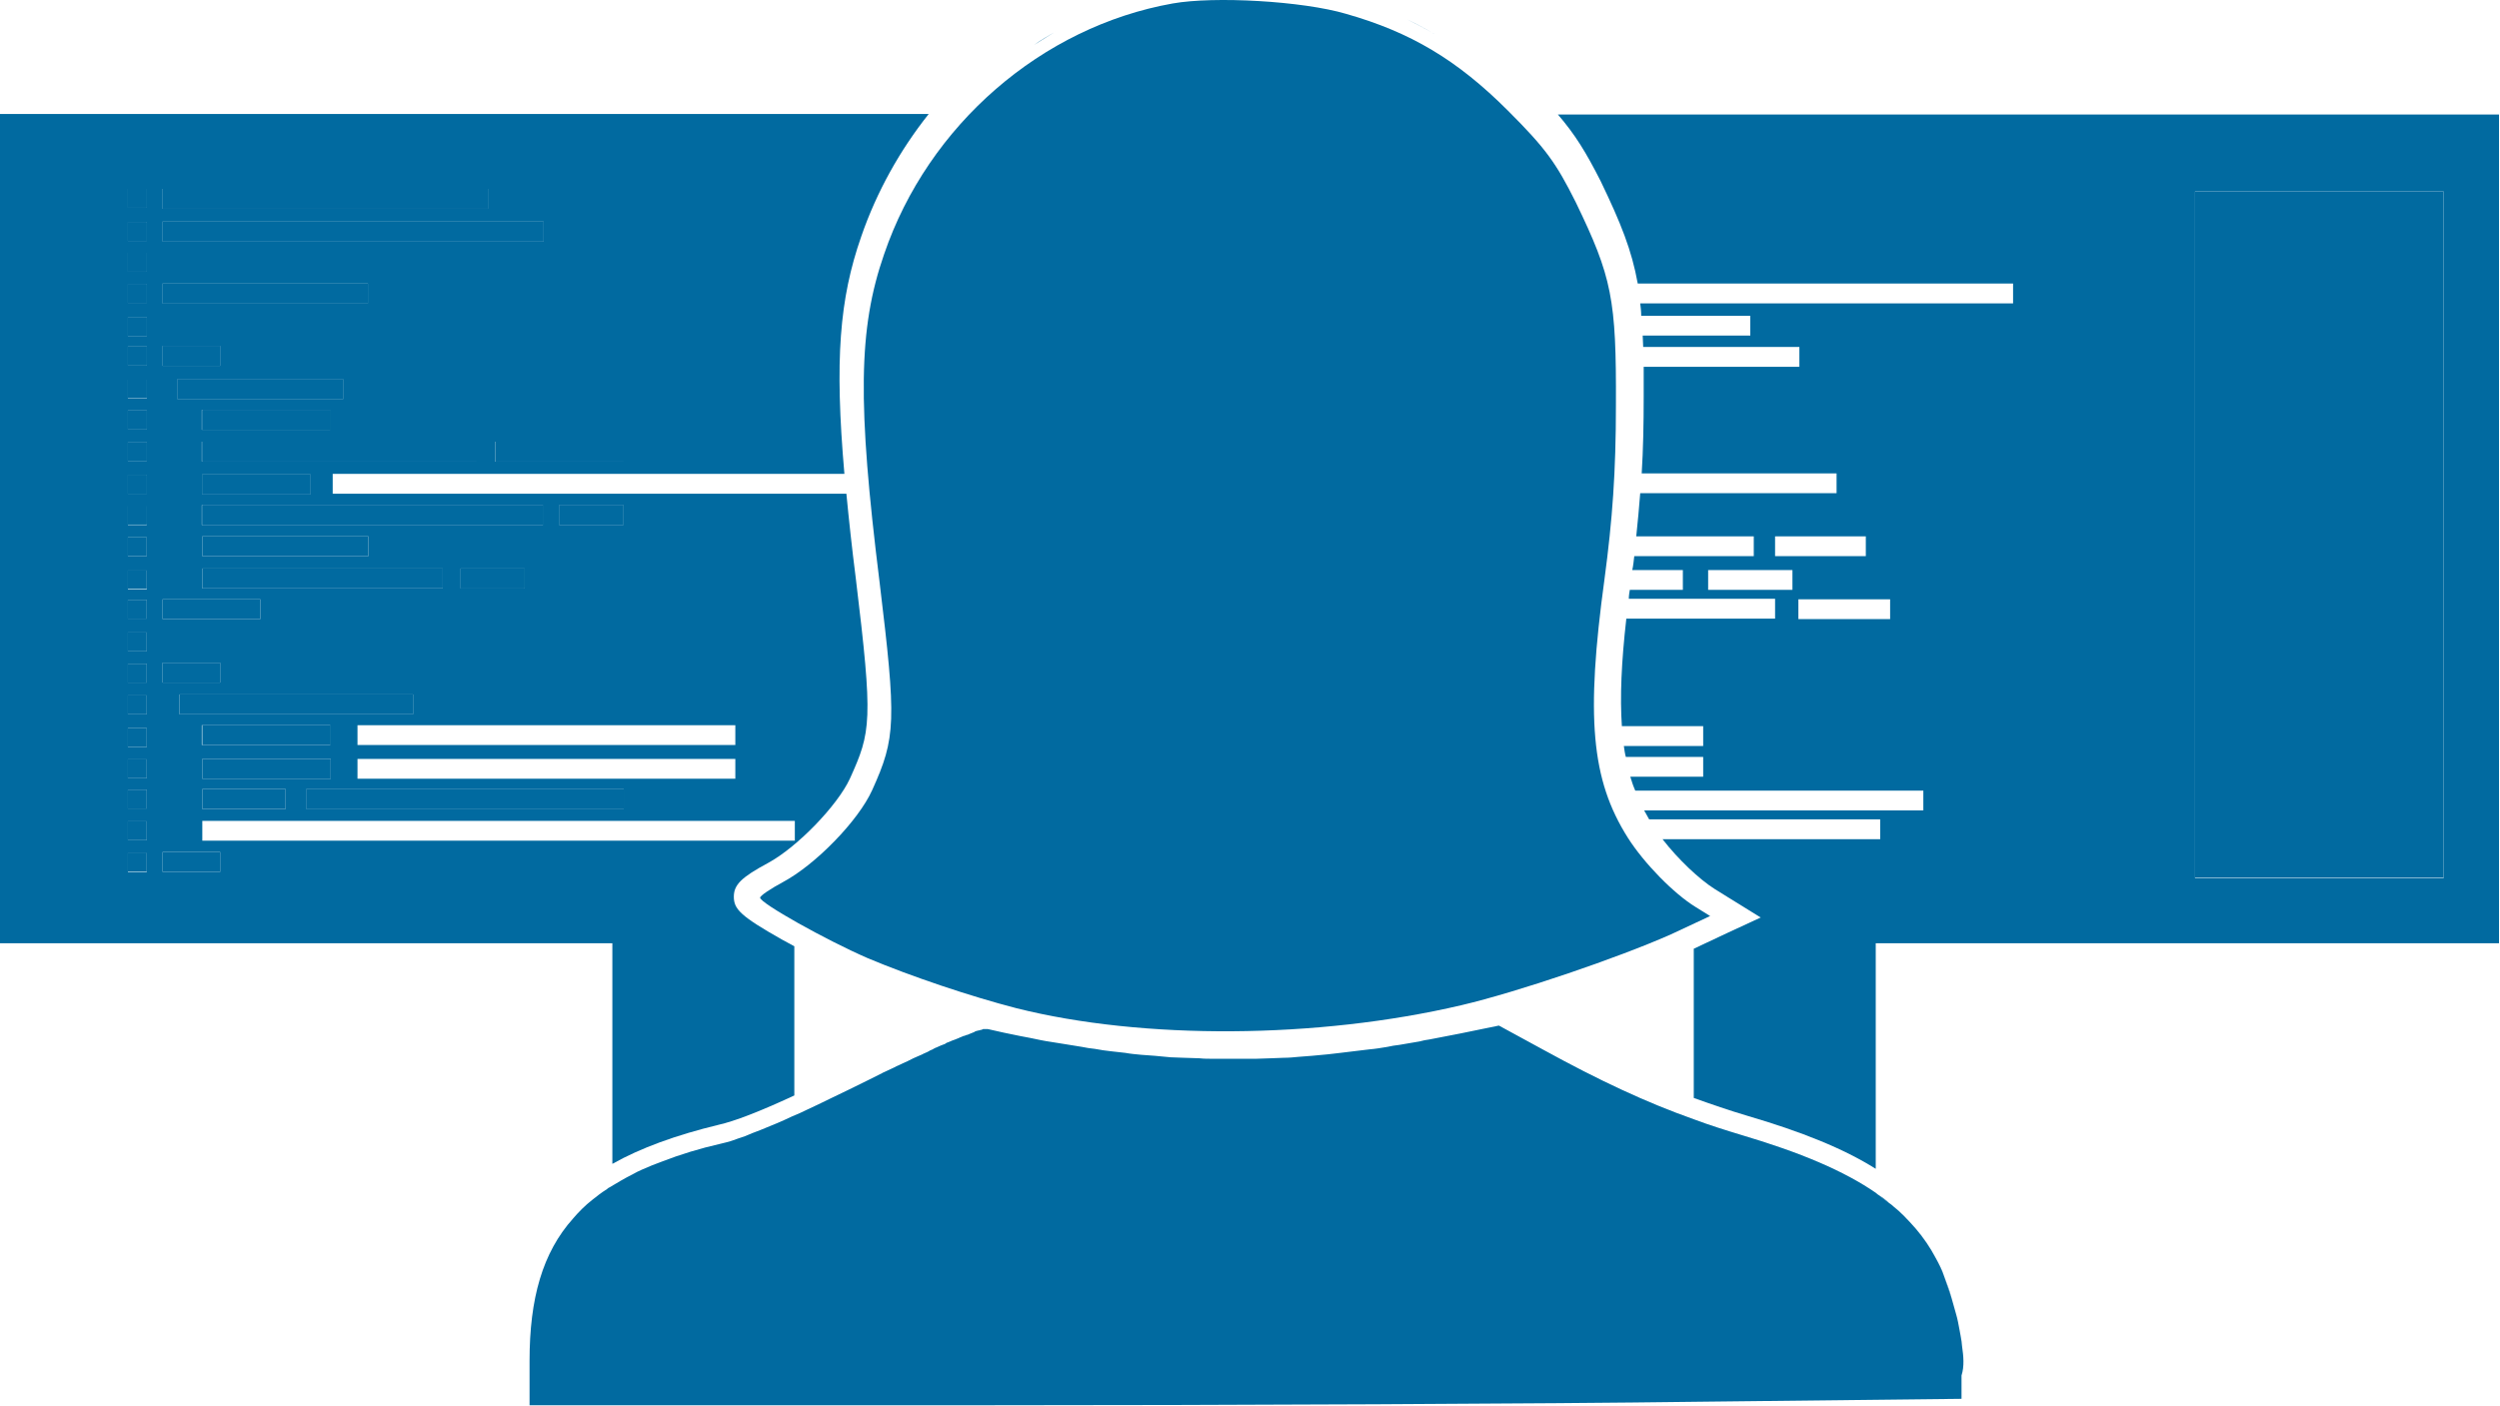
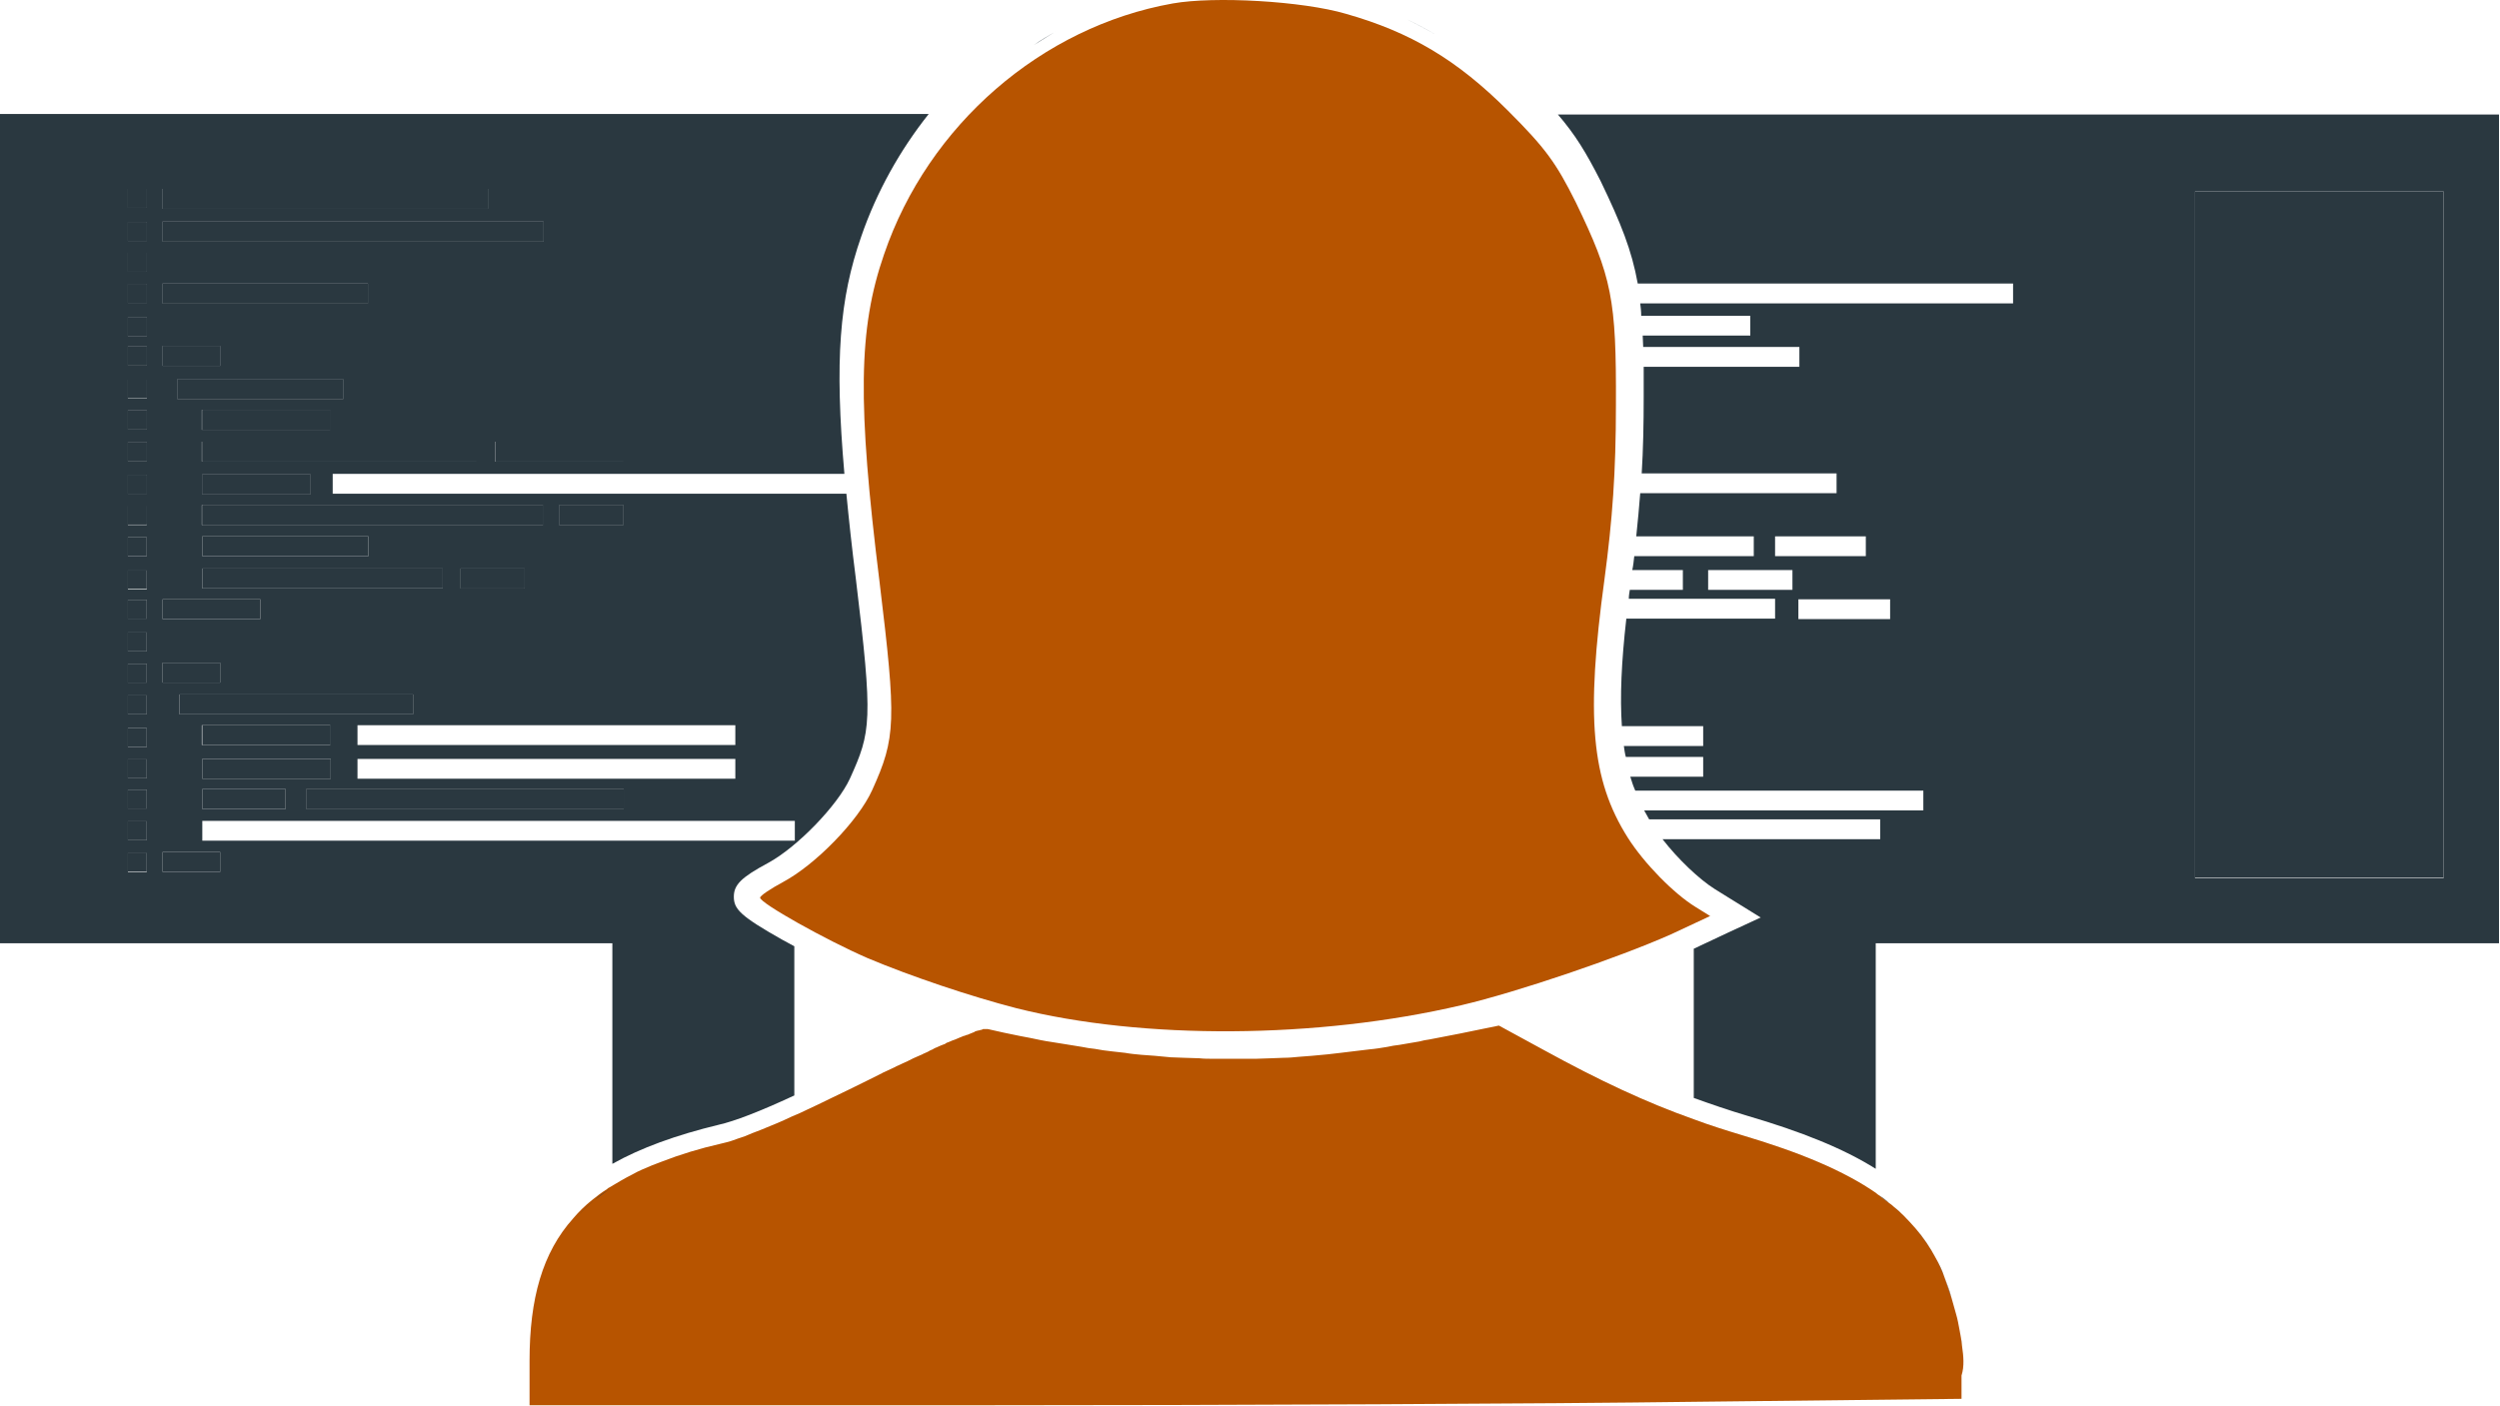
- <svg xmlns="http://www.w3.org/2000/svg" style="isolation:isolate" viewBox="0 0 298.84 168.098" width="298.84" height="168.098">
+ <svg xmlns="http://www.w3.org/2000/svg" viewBox="0 0 298.84 168.098" fill="#2a3840">
  <defs>
-     <clipPath id="_clipPath_stkwHmPOEI1GhYhxGJstTNd6w8MXjClj">
-       <rect width="298.84" height="168.098" />
+     <clipPath id="a">
+       <path d="M0 0h298.84v168.098H0z" />
    </clipPath>
  </defs>
-   <g clip-path="url(#_clipPath_stkwHmPOEI1GhYhxGJstTNd6w8MXjClj)">
-     <path d=" M 140.23 0.416 C 124.576 3.203 110.998 14.943 105.721 30.419 C 102.637 39.313 102.519 48.207 105.187 69.671 C 107.203 86.332 107.144 88.23 104.298 94.515 C 102.637 98.191 97.538 103.409 93.684 105.484 C 92.142 106.314 90.897 107.145 90.897 107.382 C 90.897 108.034 98.724 112.422 103.764 114.616 C 108.982 116.809 116.038 119.181 121.552 120.604 C 136.672 124.399 157.543 124.28 174.738 120.248 C 181.557 118.648 193.535 114.556 199.82 111.769 L 204.504 109.576 L 202.784 108.508 C 200.175 106.907 196.618 103.29 194.661 100.207 C 190.273 93.27 189.621 85.74 191.874 69.256 C 192.823 62.141 193.238 56.448 193.238 48.503 C 193.297 35.755 192.764 33.146 188.435 24.193 C 186.064 19.449 184.818 17.73 180.312 13.223 C 174.264 7.175 168.691 3.855 160.982 1.661 C 155.765 0.119 145.21 -0.473 140.23 0.416 Z " fill="rgb(1,106,160)" />
-     <rect x="19.448" y="33.917" width="24.548" height="2.372" transform="matrix(1,0,0,1,0,0)" fill="rgb(1,106,160)" />
-     <rect x="24.192" y="60.421" width="40.794" height="2.372" transform="matrix(1,0,0,1,0,0)" fill="rgb(1,106,160)" />
-     <rect x="55.084" y="68.011" width="7.649" height="2.372" transform="matrix(1,0,0,1,0,0)" fill="rgb(1,106,160)" />
-     <rect x="24.192" y="52.832" width="32.849" height="2.372" transform="matrix(1,0,0,1,0,0)" fill="rgb(1,106,160)" />
-     <rect x="24.192" y="56.745" width="12.926" height="2.372" transform="matrix(1,0,0,1,0,0)" fill="rgb(1,106,160)" />
-     <rect x="36.643" y="94.396" width="37.948" height="2.372" transform="matrix(1,0,0,1,0,0)" fill="rgb(1,106,160)" />
-     <rect x="19.448" y="41.388" width="6.878" height="2.372" transform="matrix(1,0,0,1,0,0)" fill="rgb(1,106,160)" />
-     <rect x="19.448" y="22.592" width="38.897" height="2.372" transform="matrix(1,0,0,1,0,0)" fill="rgb(1,106,160)" />
-     <rect x="19.448" y="26.505" width="45.538" height="2.372" transform="matrix(1,0,0,1,0,0)" fill="rgb(1,106,160)" />
-     <rect x="24.192" y="49.037" width="15.357" height="2.372" transform="matrix(1,0,0,1,0,0)" fill="rgb(1,106,160)" />
-     <rect x="21.227" y="45.361" width="19.804" height="2.372" transform="matrix(1,0,0,1,0,0)" fill="rgb(1,106,160)" />
-     <rect x="59.234" y="52.832" width="15.357" height="2.372" transform="matrix(1,0,0,1,0,0)" fill="rgb(1,106,160)" />
-     <rect x="66.883" y="60.421" width="7.649" height="2.372" transform="matrix(1,0,0,1,0,0)" fill="rgb(1,106,160)" />
-     <rect x="15.298" y="22.592" width="2.253" height="2.253" transform="matrix(1,0,0,1,0,0)" fill="rgb(1,106,160)" />
-     <rect x="15.298" y="26.564" width="2.253" height="2.253" transform="matrix(1,0,0,1,0,0)" fill="rgb(1,106,160)" />
-     <rect x="15.298" y="30.241" width="2.253" height="2.253" transform="matrix(1,0,0,1,0,0)" fill="rgb(1,106,160)" />
-     <rect x="15.298" y="56.804" width="2.253" height="2.253" transform="matrix(1,0,0,1,0,0)" fill="rgb(1,106,160)" />
-     <rect x="15.298" y="33.976" width="2.253" height="2.253" transform="matrix(1,0,0,1,0,0)" fill="rgb(1,106,160)" />
-     <rect x="15.298" y="60.48" width="2.253" height="2.253" transform="matrix(1,0,0,1,0,0)" fill="rgb(1,106,160)" />
-     <rect x="15.298" y="45.361" width="2.253" height="2.253" transform="matrix(1,0,0,1,0,0)" fill="rgb(1,106,160)" />
-     <rect x="15.298" y="37.949" width="2.253" height="2.253" transform="matrix(1,0,0,1,0,0)" fill="rgb(1,106,160)" />
-     <rect x="15.298" y="41.447" width="2.253" height="2.253" transform="matrix(1,0,0,1,0,0)" fill="rgb(1,106,160)" />
-     <rect x="15.298" y="49.096" width="2.253" height="2.253" transform="matrix(1,0,0,1,0,0)" fill="rgb(1,106,160)" />
-     <rect x="15.298" y="52.891" width="2.253" height="2.253" transform="matrix(1,0,0,1,0,0)" fill="rgb(1,106,160)" />
-     <rect x="264.746" y="48.918" width="25.318" height="2.372" transform="matrix(1,0,0,1,0,0)" fill="rgb(1,106,160)" />
-     <rect x="264.746" y="55.085" width="25.318" height="2.372" transform="matrix(1,0,0,1,0,0)" fill="rgb(1,106,160)" />
-     <rect x="264.746" y="61.014" width="25.318" height="2.372" transform="matrix(1,0,0,1,0,0)" fill="rgb(1,106,160)" />
-     <rect x="264.746" y="67.003" width="25.318" height="2.372" transform="matrix(1,0,0,1,0,0)" fill="rgb(1,106,160)" />
-     <rect x="264.746" y="72.932" width="25.318" height="2.372" transform="matrix(1,0,0,1,0,0)" fill="rgb(1,106,160)" />
-     <rect x="264.746" y="79.158" width="25.318" height="2.372" transform="matrix(1,0,0,1,0,0)" fill="rgb(1,106,160)" />
-     <rect x="264.746" y="85.028" width="25.318" height="2.372" transform="matrix(1,0,0,1,0,0)" fill="rgb(1,106,160)" />
-     <rect x="264.746" y="91.135" width="25.318" height="2.372" transform="matrix(1,0,0,1,0,0)" fill="rgb(1,106,160)" />
-     <rect x="264.746" y="96.946" width="25.318" height="2.372" transform="matrix(1,0,0,1,0,0)" fill="rgb(1,106,160)" />
-     <rect x="264.746" y="27.572" width="25.318" height="17.788" transform="matrix(1,0,0,1,0,0)" fill="rgb(1,106,160)" />
-     <path d=" M 171.774 4.211 C 172.96 4.922 174.146 5.693 175.272 6.582 C 174.146 5.693 172.96 4.922 171.774 4.211 Z " fill="rgb(1,106,160)" />
-     <path d=" M 168.098 2.254 C 169.343 2.847 170.588 3.499 171.774 4.211 C 170.588 3.499 169.402 2.847 168.098 2.254 Z " fill="rgb(1,106,160)" />
-     <rect x="15.298" y="71.746" width="2.253" height="2.253" transform="matrix(1,0,0,1,0,0)" fill="rgb(1,106,160)" />
-     <rect x="15.298" y="68.189" width="2.253" height="2.253" transform="matrix(1,0,0,1,0,0)" fill="rgb(1,106,160)" />
-     <rect x="15.298" y="75.66" width="2.253" height="2.253" transform="matrix(1,0,0,1,0,0)" fill="rgb(1,106,160)" />
-     <rect x="15.298" y="64.275" width="2.253" height="2.253" transform="matrix(1,0,0,1,0,0)" fill="rgb(1,106,160)" />
-     <rect x="15.298" y="56.804" width="2.253" height="2.253" transform="matrix(1,0,0,1,0,0)" fill="rgb(1,106,160)" />
-     <rect x="15.298" y="45.361" width="2.253" height="2.253" transform="matrix(1,0,0,1,0,0)" fill="rgb(1,106,160)" />
-     <rect x="15.298" y="49.096" width="2.253" height="2.253" transform="matrix(1,0,0,1,0,0)" fill="rgb(1,106,160)" />
-     <rect x="15.298" y="60.48" width="2.253" height="2.253" transform="matrix(1,0,0,1,0,0)" fill="rgb(1,106,160)" />
-     <rect x="15.298" y="79.395" width="2.253" height="2.253" transform="matrix(1,0,0,1,0,0)" fill="rgb(1,106,160)" />
-     <rect x="15.298" y="52.891" width="2.253" height="2.253" transform="matrix(1,0,0,1,0,0)" fill="rgb(1,106,160)" />
-     <rect x="19.448" y="79.277" width="6.878" height="2.372" transform="matrix(1,0,0,1,0,0)" fill="rgb(1,106,160)" />
-     <rect x="19.448" y="71.687" width="11.681" height="2.372" transform="matrix(1,0,0,1,0,0)" fill="rgb(1,106,160)" />
-     <rect x="15.298" y="101.986" width="2.253" height="2.253" transform="matrix(1,0,0,1,0,0)" fill="rgb(1,106,160)" />
-     <rect x="19.448" y="41.388" width="6.878" height="2.372" transform="matrix(1,0,0,1,0,0)" fill="rgb(1,106,160)" />
-     <rect x="15.298" y="98.251" width="2.253" height="2.253" transform="matrix(1,0,0,1,0,0)" fill="rgb(1,106,160)" />
-     <rect x="15.298" y="87.103" width="2.253" height="2.253" transform="matrix(1,0,0,1,0,0)" fill="rgb(1,106,160)" />
-     <rect x="15.298" y="90.839" width="2.253" height="2.253" transform="matrix(1,0,0,1,0,0)" fill="rgb(1,106,160)" />
-     <rect x="19.448" y="33.917" width="24.548" height="2.372" transform="matrix(1,0,0,1,0,0)" fill="rgb(1,106,160)" />
-     <rect x="15.298" y="94.456" width="2.253" height="2.253" transform="matrix(1,0,0,1,0,0)" fill="rgb(1,106,160)" />
-     <rect x="15.298" y="83.19" width="2.253" height="2.253" transform="matrix(1,0,0,1,0,0)" fill="rgb(1,106,160)" />
-     <rect x="262.493" y="22.888" width="29.706" height="82.122" transform="matrix(1,0,0,1,0,0)" fill="rgb(1,106,160)" />
-     <rect x="19.448" y="101.927" width="6.878" height="2.372" transform="matrix(1,0,0,1,0,0)" fill="rgb(1,106,160)" />
-     <rect x="15.298" y="26.564" width="2.253" height="2.253" transform="matrix(1,0,0,1,0,0)" fill="rgb(1,106,160)" />
-     <rect x="15.298" y="30.241" width="2.253" height="2.253" transform="matrix(1,0,0,1,0,0)" fill="rgb(1,106,160)" />
-     <rect x="15.298" y="37.949" width="2.253" height="2.253" transform="matrix(1,0,0,1,0,0)" fill="rgb(1,106,160)" />
-     <rect x="15.298" y="33.976" width="2.253" height="2.253" transform="matrix(1,0,0,1,0,0)" fill="rgb(1,106,160)" />
-     <rect x="15.298" y="41.447" width="2.253" height="2.253" transform="matrix(1,0,0,1,0,0)" fill="rgb(1,106,160)" />
-     <rect x="15.298" y="22.592" width="2.253" height="2.253" transform="matrix(1,0,0,1,0,0)" fill="rgb(1,106,160)" />
-     <rect x="21.227" y="45.361" width="19.804" height="2.372" transform="matrix(1,0,0,1,0,0)" fill="rgb(1,106,160)" />
-     <rect x="24.192" y="49.037" width="15.357" height="2.372" transform="matrix(1,0,0,1,0,0)" fill="rgb(1,106,160)" />
-     <rect x="24.192" y="68.011" width="28.757" height="2.372" transform="matrix(1,0,0,1,0,0)" fill="rgb(1,106,160)" />
-     <rect x="21.464" y="83.071" width="27.927" height="2.372" transform="matrix(1,0,0,1,0,0)" fill="rgb(1,106,160)" />
-     <rect x="24.192" y="56.745" width="12.926" height="2.372" transform="matrix(1,0,0,1,0,0)" fill="rgb(1,106,160)" />
-     <rect x="24.192" y="64.157" width="19.863" height="2.372" transform="matrix(1,0,0,1,0,0)" fill="rgb(1,106,160)" />
-     <path d=" M 121.137 7.116 C 121.967 6.523 122.738 5.93 123.627 5.337 C 122.738 5.93 121.967 6.523 121.137 7.116 Z " fill="rgb(1,106,160)" />
-     <rect x="24.192" y="86.748" width="15.357" height="2.372" transform="matrix(1,0,0,1,0,0)" fill="rgb(1,106,160)" />
-     <path d=" M 123.627 5.397 C 124.457 4.863 125.347 4.329 126.177 3.796 C 125.288 4.329 124.457 4.804 123.627 5.397 Z " fill="rgb(1,106,160)" />
-     <path d=" M 233.38 155.291 C 233.558 155.884 233.736 156.536 233.914 157.188 C 233.736 156.536 233.558 155.884 233.38 155.291 Z " fill="rgb(1,106,160)" />
-     <path d=" M 234.329 159.086 C 234.447 159.738 234.566 160.39 234.625 160.983 C 234.566 160.331 234.447 159.738 234.329 159.086 Z " fill="rgb(1,106,160)" />
-     <rect x="24.192" y="60.421" width="40.794" height="2.372" transform="matrix(1,0,0,1,0,0)" fill="rgb(1,106,160)" />
-     <rect x="55.084" y="68.011" width="7.649" height="2.372" transform="matrix(1,0,0,1,0,0)" fill="rgb(1,106,160)" />
-     <rect x="66.883" y="60.421" width="7.649" height="2.372" transform="matrix(1,0,0,1,0,0)" fill="rgb(1,106,160)" />
-     <rect x="24.192" y="52.832" width="32.849" height="2.372" transform="matrix(1,0,0,1,0,0)" fill="rgb(1,106,160)" />
-     <rect x="19.448" y="22.592" width="38.897" height="2.372" transform="matrix(1,0,0,1,0,0)" fill="rgb(1,106,160)" />
-     <rect x="59.234" y="52.832" width="15.357" height="2.372" transform="matrix(1,0,0,1,0,0)" fill="rgb(1,106,160)" />
-     <rect x="19.448" y="26.505" width="45.538" height="2.372" transform="matrix(1,0,0,1,0,0)" fill="rgb(1,106,160)" />
-     <rect x="24.192" y="94.396" width="9.961" height="2.372" transform="matrix(1,0,0,1,0,0)" fill="rgb(1,106,160)" />
-     <rect x="24.192" y="90.78" width="15.357" height="2.372" transform="matrix(1,0,0,1,0,0)" fill="rgb(1,106,160)" />
-     <rect x="36.643" y="94.396" width="37.948" height="2.372" transform="matrix(1,0,0,1,0,0)" fill="rgb(1,106,160)" />
-     <path d=" M 298.84 112.896 L 298.84 13.698 L 186.301 13.698 C 188.376 16.129 189.621 18.145 191.4 21.643 L 191.4 21.643 L 191.4 21.643 C 193.831 26.683 195.135 29.944 195.847 33.917 L 240.732 33.917 L 240.732 36.289 L 196.143 36.289 C 196.203 36.763 196.262 37.237 196.262 37.771 L 209.307 37.771 L 209.307 40.143 L 196.44 40.143 C 196.44 40.617 196.499 41.032 196.499 41.506 L 215.177 41.506 L 215.177 43.878 L 196.559 43.878 C 196.559 44.946 196.559 46.131 196.559 47.436 C 196.559 50.756 196.499 53.78 196.321 56.626 L 219.624 56.626 L 219.624 58.998 L 196.143 58.998 C 196.025 60.658 195.847 62.378 195.669 64.157 L 209.722 64.157 L 209.722 66.528 L 195.432 66.528 C 195.373 67.062 195.313 67.655 195.195 68.189 L 201.243 68.189 L 201.243 70.56 L 194.898 70.56 C 194.839 70.916 194.78 71.272 194.78 71.628 L 212.271 71.628 L 212.271 73.999 L 194.483 73.999 C 193.89 79.217 193.712 83.368 193.95 86.866 L 203.674 86.866 L 203.674 89.238 L 194.187 89.238 C 194.246 89.653 194.305 90.127 194.424 90.542 L 203.674 90.542 L 203.674 92.914 L 194.958 92.914 C 195.135 93.507 195.313 94.041 195.551 94.574 L 230 94.574 L 230 96.946 L 196.618 96.946 C 196.796 97.302 197.033 97.658 197.211 98.013 L 224.842 98.013 L 224.842 100.385 L 198.812 100.385 C 200.65 102.757 203.199 105.188 205.097 106.374 L 206.816 107.441 L 210.552 109.753 L 206.579 111.592 L 202.547 113.489 L 202.547 131.336 C 204.682 132.107 206.757 132.819 208.951 133.471 C 215.414 135.368 220.454 137.384 224.308 139.815 L 224.308 112.837 L 298.84 112.837 L 298.84 112.896 Z  M 262.493 22.888 L 292.199 22.888 L 292.199 105.069 L 262.493 105.069 L 262.493 22.888 Z  M 212.271 64.157 L 223.122 64.157 L 223.122 66.528 L 212.271 66.528 L 212.271 64.157 Z  M 214.347 70.56 L 204.267 70.56 L 204.267 68.189 L 214.347 68.189 L 214.347 70.56 Z  M 226.028 74.059 L 215.058 74.059 L 215.058 71.687 L 226.028 71.687 L 226.028 74.059 Z " fill="rgb(1,106,160)" />
-     <path d=" M 94.988 131.04 L 94.988 113.193 C 94.514 112.955 94.04 112.659 93.565 112.422 C 88.525 109.576 87.755 108.746 87.755 107.263 C 87.755 105.84 88.644 104.951 91.846 103.231 C 95.344 101.334 100.147 96.353 101.629 93.151 C 104.179 87.518 104.416 86.332 102.341 69.197 C 101.867 65.461 101.511 62.141 101.214 59.057 L 39.786 59.057 L 39.786 56.686 L 100.977 56.686 C 99.791 43.048 100.384 35.755 102.993 28.284 C 104.831 22.948 107.618 17.967 111.057 13.638 L 0 13.638 L 0 112.837 L 73.228 112.837 L 73.228 139.222 C 76.607 137.325 80.817 135.783 85.976 134.538 C 87.814 134.123 90.779 132.997 94.988 131.04 Z  M 21.227 47.732 L 21.227 45.361 L 41.031 45.361 L 41.031 47.732 L 21.227 47.732 Z  M 39.49 49.037 L 39.49 51.409 L 24.133 51.409 L 24.133 49.037 L 39.49 49.037 Z  M 24.192 56.745 L 37.118 56.745 L 37.118 59.117 L 24.192 59.117 L 24.192 56.745 Z  M 24.192 64.157 L 44.055 64.157 L 44.055 66.528 L 24.192 66.528 L 24.192 64.157 Z  M 24.192 68.011 L 52.949 68.011 L 52.949 70.382 L 24.192 70.382 L 24.192 68.011 Z  M 21.464 85.443 L 21.464 83.071 L 49.392 83.071 L 49.392 85.443 L 21.464 85.443 Z  M 39.49 86.748 L 39.49 89.119 L 24.133 89.119 L 24.133 86.748 L 39.49 86.748 Z  M 24.192 94.396 L 34.153 94.396 L 34.153 96.768 L 24.192 96.768 L 24.192 94.396 Z  M 24.192 93.151 L 24.192 90.78 L 39.549 90.78 L 39.549 93.151 L 24.192 93.151 Z  M 36.643 94.396 L 74.591 94.396 L 74.591 96.768 L 36.643 96.768 L 36.643 94.396 Z  M 42.751 93.151 L 42.751 90.78 L 87.933 90.78 L 87.933 93.151 L 42.751 93.151 Z  M 42.751 89.119 L 42.751 86.748 L 87.933 86.748 L 87.933 89.119 L 42.751 89.119 Z  M 55.084 70.382 L 55.084 68.011 L 62.733 68.011 L 62.733 70.382 L 55.084 70.382 Z  M 66.883 60.421 L 74.532 60.421 L 74.532 62.793 L 66.883 62.793 L 66.883 60.421 Z  M 64.927 60.421 L 64.927 62.793 L 24.133 62.793 L 24.133 60.421 L 64.927 60.421 Z  M 56.981 55.203 L 24.133 55.203 L 24.133 52.832 L 56.981 52.832 L 56.981 55.203 Z  M 74.532 55.203 L 59.175 55.203 L 59.175 52.832 L 74.532 52.832 L 74.532 55.203 Z  M 19.448 22.592 L 58.345 22.592 L 58.345 24.964 L 19.448 24.964 L 19.448 22.592 L 19.448 22.592 Z  M 19.448 26.505 L 64.986 26.505 L 64.986 28.877 L 19.448 28.877 L 19.448 26.505 Z  M 19.448 33.917 L 43.996 33.917 L 43.996 36.289 L 19.448 36.289 L 19.448 33.917 Z  M 19.448 41.388 L 26.326 41.388 L 26.326 43.76 L 19.448 43.76 L 19.448 41.388 Z  M 19.448 71.687 L 31.129 71.687 L 31.129 74.059 L 19.448 74.059 L 19.448 71.687 Z  M 19.448 79.277 L 26.326 79.277 L 26.326 81.648 L 19.448 81.648 L 19.448 79.277 Z  M 17.551 104.298 L 15.298 104.298 L 15.298 102.045 L 17.551 102.045 L 17.551 104.298 Z  M 17.551 100.504 L 15.298 100.504 L 15.298 98.251 L 17.551 98.251 L 17.551 100.504 Z  M 17.551 96.709 L 15.298 96.709 L 15.298 94.456 L 17.551 94.456 L 17.551 96.709 Z  M 17.551 93.092 L 15.298 93.092 L 15.298 90.839 L 17.551 90.839 L 17.551 93.092 Z  M 17.551 89.356 L 15.298 89.356 L 15.298 87.103 L 17.551 87.103 L 17.551 89.356 Z  M 17.551 85.443 L 15.298 85.443 L 15.298 83.19 L 17.551 83.19 L 17.551 85.443 Z  M 17.551 81.648 L 15.298 81.648 L 15.298 79.395 L 17.551 79.395 L 17.551 81.648 Z  M 17.551 77.913 L 15.298 77.913 L 15.298 75.66 L 17.551 75.66 L 17.551 77.913 Z  M 17.551 73.999 L 15.298 73.999 L 15.298 71.746 L 17.551 71.746 L 17.551 73.999 Z  M 17.551 70.501 L 15.298 70.501 L 15.298 68.248 L 17.551 68.248 L 17.551 70.501 Z  M 17.551 66.528 L 15.298 66.528 L 15.298 64.275 L 17.551 64.275 L 17.551 66.528 Z  M 17.551 62.793 L 15.298 62.793 L 15.298 60.54 L 17.551 60.54 L 17.551 62.793 Z  M 17.551 59.057 L 15.298 59.057 L 15.298 56.804 L 17.551 56.804 L 17.551 59.057 Z  M 17.551 55.144 L 15.298 55.144 L 15.298 52.891 L 17.551 52.891 L 17.551 55.144 Z  M 17.551 51.349 L 15.298 51.349 L 15.298 49.096 L 17.551 49.096 L 17.551 51.349 Z  M 17.551 47.673 L 15.298 47.673 L 15.298 45.42 L 17.551 45.42 L 17.551 47.673 Z  M 17.551 43.7 L 15.298 43.7 L 15.298 41.447 L 17.551 41.447 L 17.551 43.7 Z  M 17.551 40.202 L 15.298 40.202 L 15.298 37.949 L 17.551 37.949 L 17.551 40.202 Z  M 17.551 36.229 L 15.298 36.229 L 15.298 33.976 L 17.551 33.976 L 17.551 36.229 Z  M 17.551 32.494 L 15.298 32.494 L 15.298 30.241 L 17.551 30.241 L 17.551 32.494 Z  M 17.551 28.818 L 15.298 28.818 L 15.298 26.564 L 17.551 26.564 L 17.551 28.818 Z  M 17.551 24.845 L 15.298 24.845 L 15.298 22.592 L 17.551 22.592 L 17.551 24.845 Z  M 26.326 104.298 L 19.448 104.298 L 19.448 101.927 L 26.326 101.927 L 26.326 104.298 Z  M 24.192 100.563 L 24.192 98.191 L 95.048 98.191 L 95.048 100.563 L 24.192 100.563 Z " fill="rgb(1,106,160)" />
-     <path d=" M 234.625 160.983 C 234.566 160.331 234.447 159.738 234.329 159.086 C 234.21 158.434 234.091 157.781 233.914 157.188 C 233.736 156.536 233.558 155.943 233.38 155.291 C 233.083 154.402 232.787 153.512 232.491 152.682 C 232.194 151.852 231.838 151.14 231.483 150.488 C 230.83 149.243 230 148.057 229.111 146.99 C 228.636 146.456 228.162 145.923 227.628 145.389 C 227.273 145.033 226.917 144.737 226.502 144.381 C 226.324 144.203 226.087 144.025 225.909 143.907 C 225.494 143.61 225.079 143.254 224.664 142.958 C 224.545 142.899 224.427 142.78 224.367 142.721 C 220.513 140.053 215.295 137.859 208.299 135.783 C 206.342 135.19 204.445 134.598 202.547 133.886 C 196.855 131.87 191.281 129.261 184.581 125.585 L 179.245 122.68 L 174.62 123.628 C 173.375 123.865 172.13 124.103 170.944 124.34 C 170.529 124.399 170.173 124.458 169.758 124.577 C 168.928 124.696 168.157 124.873 167.327 124.992 C 166.852 125.051 166.378 125.111 165.904 125.229 C 165.192 125.348 164.481 125.466 163.769 125.526 C 163.295 125.585 162.761 125.644 162.287 125.704 C 161.635 125.763 160.982 125.881 160.33 125.941 C 159.796 126 159.322 126.059 158.788 126.119 C 158.136 126.178 157.543 126.237 156.891 126.296 C 156.357 126.356 155.883 126.356 155.349 126.415 C 154.757 126.474 154.104 126.534 153.511 126.534 C 152.978 126.534 152.503 126.593 151.97 126.593 C 151.377 126.593 150.784 126.652 150.191 126.652 C 149.657 126.652 149.183 126.652 148.649 126.652 C 148.234 126.652 147.76 126.652 147.345 126.652 C 147.167 126.652 147.048 126.652 146.87 126.652 C 146.278 126.652 145.625 126.652 145.032 126.652 C 144.499 126.652 143.965 126.652 143.431 126.593 C 142.838 126.593 142.186 126.534 141.593 126.534 C 141.06 126.534 140.526 126.474 139.992 126.474 C 139.34 126.415 138.747 126.356 138.095 126.296 C 137.561 126.237 137.028 126.237 136.494 126.178 C 135.842 126.119 135.19 126.059 134.537 125.941 C 134.004 125.881 133.47 125.822 132.936 125.763 C 132.284 125.704 131.573 125.585 130.92 125.466 C 130.387 125.407 129.912 125.348 129.379 125.229 C 128.667 125.111 127.956 124.992 127.185 124.873 C 126.711 124.814 126.177 124.696 125.703 124.636 C 124.872 124.518 124.042 124.34 123.212 124.162 C 122.797 124.103 122.382 123.984 121.967 123.925 C 120.722 123.688 119.417 123.391 118.113 123.095 C 118.054 123.095 117.994 123.095 117.935 123.095 C 117.876 123.095 117.876 123.095 117.817 123.095 C 117.757 123.095 117.698 123.095 117.639 123.095 C 117.579 123.095 117.52 123.095 117.461 123.154 C 117.401 123.154 117.342 123.213 117.224 123.213 C 117.164 123.213 117.105 123.272 116.986 123.272 C 116.927 123.272 116.809 123.332 116.749 123.332 C 116.69 123.332 116.571 123.391 116.512 123.45 C 116.393 123.51 116.334 123.51 116.216 123.569 C 116.097 123.628 116.038 123.628 115.919 123.688 C 115.801 123.747 115.682 123.806 115.563 123.806 C 115.445 123.865 115.326 123.925 115.208 123.925 C 115.089 123.984 114.97 124.043 114.793 124.103 C 114.674 124.162 114.555 124.221 114.378 124.28 C 114.259 124.34 114.081 124.399 113.903 124.458 C 113.785 124.518 113.607 124.577 113.488 124.636 C 113.31 124.696 113.132 124.755 113.014 124.873 C 112.836 124.933 112.717 124.992 112.539 125.051 C 112.362 125.111 112.184 125.229 112.006 125.288 C 111.828 125.348 111.709 125.407 111.531 125.526 C 111.354 125.585 111.116 125.704 110.938 125.822 C 110.761 125.881 110.583 126 110.405 126.059 C 110.227 126.178 109.99 126.237 109.753 126.356 C 109.575 126.415 109.397 126.534 109.219 126.593 C 108.982 126.711 108.745 126.83 108.507 126.949 C 108.33 127.008 108.152 127.127 107.974 127.186 C 107.737 127.304 107.499 127.423 107.203 127.542 C 107.025 127.66 106.847 127.719 106.61 127.838 C 106.314 127.957 106.017 128.135 105.721 128.253 C 105.543 128.312 105.424 128.431 105.246 128.49 C 104.772 128.727 104.298 128.965 103.823 129.202 C 102.163 130.032 100.681 130.743 99.198 131.455 C 98.25 131.929 97.36 132.344 96.471 132.759 C 95.878 133.056 95.344 133.293 94.751 133.53 C 94.099 133.827 93.506 134.123 92.913 134.36 C 92.202 134.657 91.49 134.953 90.897 135.19 C 90.245 135.428 89.652 135.665 89.118 135.902 C 88.585 136.08 88.051 136.258 87.577 136.436 C 87.102 136.614 86.687 136.673 86.272 136.791 C 83.663 137.384 81.351 138.096 79.216 138.926 C 78.801 139.104 78.386 139.222 77.971 139.4 C 77.141 139.756 76.37 140.053 75.659 140.468 C 74.71 140.942 73.821 141.476 72.931 142.009 C 72.813 142.069 72.694 142.128 72.575 142.246 C 71.923 142.661 71.39 143.077 70.797 143.551 C 69.967 144.203 69.196 144.974 68.543 145.745 C 64.867 149.836 63.326 155.35 63.326 162.762 L 63.326 168.098 L 117.164 168.098 C 146.811 168.098 185.352 167.921 202.784 167.683 L 234.566 167.328 L 234.566 164.541 C 234.922 163.414 234.803 162.228 234.625 160.983 Z " fill="rgb(1,106,160)" />
-     <path d=" M 226.502 144.381 C 226.858 144.737 227.273 145.033 227.628 145.389 C 227.273 145.033 226.917 144.737 226.502 144.381 Z " fill="rgb(1,106,160)" />
-     <path d=" M 224.664 142.958 C 225.079 143.254 225.494 143.61 225.909 143.907 C 225.553 143.551 225.138 143.254 224.664 142.958 Z " fill="rgb(1,106,160)" />
-     <path d=" M 234.922 164.482 C 234.922 163.414 234.803 162.228 234.625 160.983 C 234.803 162.228 234.922 163.414 234.922 164.482 L 234.922 164.482 Z " fill="rgb(1,106,160)" />
-     <path d=" M 71.093 143.551 C 71.627 143.077 72.22 142.661 72.872 142.246 C 72.279 142.661 71.686 143.136 71.093 143.551 Z " fill="rgb(1,106,160)" />
-     <path d=" M 232.491 152.682 C 232.787 153.512 233.143 154.342 233.38 155.291 C 233.083 154.402 232.787 153.512 232.491 152.682 Z " fill="rgb(1,106,160)" />
-     <path d=" M 232.491 152.682 C 232.194 151.852 231.838 151.14 231.483 150.488 C 230.83 149.243 230 148.057 229.111 146.99 C 230 148.117 230.83 149.243 231.483 150.488 C 231.838 151.14 232.135 151.852 232.491 152.682 Z " fill="rgb(1,106,160)" />
-     <path d=" M 71.093 143.551 C 70.263 144.203 69.492 144.974 68.84 145.745 C 69.492 144.974 70.263 144.262 71.093 143.551 Z " fill="rgb(1,106,160)" />
-     <path d=" M 75.955 140.527 C 76.667 140.171 77.438 139.815 78.268 139.46 C 77.438 139.815 76.667 140.171 75.955 140.527 Z " fill="rgb(1,106,160)" />
+   <g clip-path="url(#a)">
+     <path d="M140.23.416c-15.654 2.787-29.232 14.527-34.509 30.003-3.084 8.894-3.202 17.788-.534 39.252 2.016 16.661 1.957 18.559-.889 24.844-1.661 3.676-6.76 8.894-10.614 10.969-1.542.83-2.787 1.661-2.787 1.898 0 .652 7.827 5.04 12.867 7.234 5.218 2.193 12.274 4.565 17.788 5.988 15.12 3.795 35.991 3.676 53.186-.356 6.819-1.6 18.797-5.692 25.082-8.479l4.684-2.193-1.72-1.068c-2.609-1.601-6.166-5.218-8.123-8.301-4.388-6.937-5.04-14.467-2.787-30.951.949-7.115 1.364-12.808 1.364-20.753.059-12.748-.474-15.357-4.803-24.31-2.371-4.744-3.617-6.463-8.123-10.97-6.048-6.048-11.621-9.368-19.33-11.562C155.765.119 145.21-.473 140.23.416z" fill="#b75400" />
+     <path d="M19.448 33.917h24.548v2.372H19.448zM24.192 60.421h40.794v2.372H24.192zM55.084 68.011h7.649v2.372h-7.649zM24.192 52.832h32.849v2.372H24.192zM24.192 56.745h12.926v2.372H24.192zM36.643 94.396h37.948v2.372H36.643zM19.448 41.388h6.878v2.372h-6.878zM19.448 22.592h38.897v2.372H19.448zM19.448 26.505h45.538v2.372H19.448zM24.192 49.037h15.357v2.372H24.192zM21.227 45.361h19.804v2.372H21.227zM59.234 52.832h15.357v2.372H59.234zM66.883 60.421h7.649v2.372h-7.649zM15.298 22.592h2.253v2.253h-2.253zM15.298 26.564h2.253v2.253h-2.253zM15.298 30.241h2.253v2.253h-2.253zM15.298 56.804h2.253v2.253h-2.253zM15.298 33.976h2.253v2.253h-2.253zM15.298 60.48h2.253v2.253h-2.253zM15.298 45.361h2.253v2.253h-2.253zM15.298 37.949h2.253v2.253h-2.253zM15.298 41.447h2.253V43.7h-2.253zM15.298 49.096h2.253v2.253h-2.253zM15.298 52.891h2.253v2.253h-2.253zM264.746 48.918h25.318v2.372h-25.318zM264.746 55.085h25.318v2.372h-25.318zM264.746 61.014h25.318v2.372h-25.318zM264.746 67.003h25.318v2.372h-25.318zM264.746 72.932h25.318v2.372h-25.318zM264.746 79.158h25.318v2.372h-25.318zM264.746 85.028h25.318V87.4h-25.318zM264.746 91.135h25.318v2.372h-25.318zM264.746 96.946h25.318v2.372h-25.318zM264.746 27.572h25.318V45.36h-25.318zM171.774 4.211c1.186.711 2.372 1.482 3.498 2.371-1.126-.889-2.312-1.66-3.498-2.371zM168.098 2.254a43.567 43.567 0 0 1 3.676 1.957 36.047 36.047 0 0 0-3.676-1.957zM15.298 71.746h2.253v2.253h-2.253zM15.298 68.189h2.253v2.253h-2.253zM15.298 75.66h2.253v2.253h-2.253zM15.298 64.275h2.253v2.253h-2.253z" />
+     <path d="M15.298 56.804h2.253v2.253h-2.253zM15.298 45.361h2.253v2.253h-2.253zM15.298 49.096h2.253v2.253h-2.253zM15.298 60.48h2.253v2.253h-2.253zM15.298 79.395h2.253v2.253h-2.253zM15.298 52.891h2.253v2.253h-2.253zM19.448 79.277h6.878v2.372h-6.878zM19.448 71.687h11.681v2.372H19.448zM15.298 101.986h2.253v2.253h-2.253zM19.448 41.388h6.878v2.372h-6.878zM15.298 98.251h2.253v2.253h-2.253zM15.298 87.103h2.253v2.253h-2.253zM15.298 90.839h2.253v2.253h-2.253zM19.448 33.917h24.548v2.372H19.448zM15.298 94.456h2.253v2.253h-2.253zM15.298 83.19h2.253v2.253h-2.253zM262.493 22.888h29.706v82.122h-29.706zM19.448 101.927h6.878v2.372h-6.878zM15.298 26.564h2.253v2.253h-2.253zM15.298 30.241h2.253v2.253h-2.253zM15.298 37.949h2.253v2.253h-2.253zM15.298 33.976h2.253v2.253h-2.253zM15.298 41.447h2.253V43.7h-2.253zM15.298 22.592h2.253v2.253h-2.253zM21.227 45.361h19.804v2.372H21.227zM24.192 49.037h15.357v2.372H24.192zM24.192 68.011h28.757v2.372H24.192zM21.464 83.071h27.927v2.372H21.464zM24.192 56.745h12.926v2.372H24.192zM24.192 64.157h19.863v2.372H24.192zM121.137 7.116c.83-.593 1.601-1.186 2.49-1.779-.889.593-1.66 1.186-2.49 1.779zM24.192 86.748h15.357v2.372H24.192zM123.627 5.397c.83-.534 1.72-1.068 2.55-1.601-.889.533-1.72 1.008-2.55 1.601zM233.38 155.291c.178.593.356 1.245.534 1.897-.178-.652-.356-1.304-.534-1.897zM234.329 159.086c.118.652.237 1.304.296 1.897-.059-.652-.178-1.245-.296-1.897zM24.192 60.421h40.794v2.372H24.192zM55.084 68.011h7.649v2.372h-7.649zM66.883 60.421h7.649v2.372h-7.649zM24.192 52.832h32.849v2.372H24.192zM19.448 22.592h38.897v2.372H19.448zM59.234 52.832h15.357v2.372H59.234zM19.448 26.505h45.538v2.372H19.448zM24.192 94.396h9.961v2.372h-9.961zM24.192 90.78h15.357v2.372H24.192zM36.643 94.396h37.948v2.372H36.643z" />
+     <path d="M298.84 112.896V13.698H186.301c2.075 2.431 3.32 4.447 5.099 7.945 2.431 5.04 3.735 8.301 4.447 12.274h44.885v2.372h-44.589c.06.474.119.948.119 1.482h13.045v2.372H196.44c0 .474.059.889.059 1.363h18.678v2.372h-18.618v3.558c0 3.32-.06 6.344-.238 9.19h23.303v2.372h-23.481c-.118 1.66-.296 3.38-.474 5.159h14.053v2.371h-14.29c-.059.534-.119 1.127-.237 1.661h6.048v2.371h-6.345c-.059.356-.118.712-.118 1.068h17.491v2.371h-17.788c-.593 5.218-.771 9.369-.533 12.867h9.724v2.372h-9.487c.059.415.118.889.237 1.304h9.25v2.372h-8.716c.177.593.355 1.127.593 1.66H230v2.372h-33.382c.178.356.415.712.593 1.067h27.631v2.372h-26.03c1.838 2.372 4.387 4.803 6.285 5.989l1.719 1.067 3.736 2.312-3.973 1.839-4.032 1.897v17.847c2.135.771 4.21 1.483 6.404 2.135 6.463 1.897 11.503 3.913 15.357 6.344v-26.978h74.532v.059zm-36.347-90.008h29.706v82.181h-29.706V22.888zm-50.222 41.269h10.851v2.371h-10.851v-2.371zm2.076 6.403h-10.08v-2.371h10.08v2.371zm11.681 3.499h-10.97v-2.372h10.97v2.372zM94.988 131.04v-17.847c-.474-.238-.948-.534-1.423-.771-5.04-2.846-5.81-3.676-5.81-5.159 0-1.423.889-2.312 4.091-4.032 3.498-1.897 8.301-6.878 9.783-10.08 2.55-5.633 2.787-6.819.712-23.954-.474-3.736-.83-7.056-1.127-10.14H39.786v-2.371h61.191c-1.186-13.638-.593-20.931 2.016-28.402 1.838-5.336 4.625-10.317 8.064-14.646H0v99.199h73.228v26.385c3.379-1.897 7.589-3.439 12.748-4.684 1.838-.415 4.803-1.541 9.012-3.498zM21.227 47.732v-2.371h19.804v2.371H21.227zm18.263 1.305v2.372H24.133v-2.372H39.49zm-15.298 7.708h12.926v2.372H24.192v-2.372zm0 7.412h19.863v2.371H24.192v-2.371zm0 3.854h28.757v2.371H24.192v-2.371zm-2.728 17.432v-2.372h27.928v2.372H21.464zm18.026 1.305v2.371H24.133v-2.371H39.49zm-15.298 7.648h9.961v2.372h-9.961v-2.372zm0-1.245V90.78h15.357v2.371H24.192zm12.451 1.245h37.948v2.372H36.643v-2.372zm6.108-1.245V90.78h45.182v2.371H42.751zm0-4.032v-2.371h45.182v2.371H42.751zm12.333-18.737v-2.371h7.649v2.371h-7.649zm11.799-9.961h7.649v2.372h-7.649v-2.372zm-1.956 0v2.372H24.133v-2.372h40.794zm-7.946-5.218H24.133v-2.371h32.848v2.371zm17.551 0H59.175v-2.371h15.357v2.371zM19.448 22.592h38.897v2.372H19.448v-2.372zm0 3.913h45.538v2.372H19.448v-2.372zm0 7.412h24.548v2.372H19.448v-2.372zm0 7.471h6.878v2.372h-6.878v-2.372zm0 30.299h11.681v2.372H19.448v-2.372zm0 7.59h6.878v2.371h-6.878v-2.371zm-1.897 25.021h-2.253v-2.253h2.253v2.253zm0-3.794h-2.253v-2.253h2.253v2.253zm0-3.795h-2.253v-2.253h2.253v2.253zm0-3.617h-2.253v-2.253h2.253v2.253zm0-3.736h-2.253v-2.253h2.253v2.253zm0-3.913h-2.253V83.19h2.253v2.253zm0-3.795h-2.253v-2.253h2.253v2.253zm0-3.735h-2.253V75.66h2.253v2.253zm0-3.914h-2.253v-2.253h2.253v2.253zm0-3.498h-2.253v-2.253h2.253v2.253zm0-3.973h-2.253v-2.253h2.253v2.253zm0-3.735h-2.253V60.54h2.253v2.253zm0-3.736h-2.253v-2.253h2.253v2.253zm0-3.913h-2.253v-2.253h2.253v2.253zm0-3.795h-2.253v-2.253h2.253v2.253zm0-3.676h-2.253V45.42h2.253v2.253zm0-3.973h-2.253v-2.253h2.253V43.7zm0-3.498h-2.253v-2.253h2.253v2.253zm0-3.973h-2.253v-2.253h2.253v2.253zm0-3.735h-2.253v-2.253h2.253v2.253zm0-3.676h-2.253v-2.254h2.253v2.254zm0-3.973h-2.253v-2.253h2.253v2.253zm8.775 79.453h-6.878v-2.371h6.878v2.371zm-2.134-3.735v-2.372h70.856v2.372H24.192z" />
+     <path d="M234.625 160.983c-.059-.652-.178-1.245-.296-1.897-.119-.652-.238-1.305-.415-1.898-.178-.652-.356-1.245-.534-1.897-.297-.889-.593-1.779-.889-2.609a15.295 15.295 0 0 0-1.008-2.194c-.653-1.245-1.483-2.431-2.372-3.498-.475-.534-.949-1.067-1.483-1.601-.355-.356-.711-.652-1.126-1.008a4.102 4.102 0 0 0-.593-.474c-.415-.297-.83-.653-1.245-.949-.119-.059-.237-.178-.297-.237-3.854-2.668-9.072-4.862-16.068-6.938-1.957-.593-3.854-1.185-5.752-1.897-5.692-2.016-11.266-4.625-17.966-8.301l-5.336-2.905-4.625.948c-1.245.237-2.49.475-3.676.712a8.298 8.298 0 0 0-1.186.237c-.83.119-1.601.296-2.431.415-.475.059-.949.119-1.423.237-.712.119-1.423.237-2.135.297-.474.059-1.008.118-1.482.178-.652.059-1.305.177-1.957.237-.534.059-1.008.118-1.542.178-.652.059-1.245.118-1.897.177-.534.06-1.008.06-1.542.119-.592.059-1.245.119-1.838.119-.533 0-1.008.059-1.541.059-.593 0-1.186.059-1.779.059H145.032c-.533 0-1.067 0-1.601-.059-.593 0-1.245-.059-1.838-.059-.533 0-1.067-.06-1.601-.06-.652-.059-1.245-.118-1.897-.178-.534-.059-1.067-.059-1.601-.118-.652-.059-1.304-.119-1.957-.237l-1.601-.178a23.386 23.386 0 0 1-2.016-.297 13.674 13.674 0 0 1-1.541-.237c-.712-.118-1.423-.237-2.194-.356-.474-.059-1.008-.177-1.482-.237-.831-.118-1.661-.296-2.491-.474-.415-.059-.83-.178-1.245-.237-1.245-.237-2.55-.534-3.854-.83h-.474c-.06 0-.119 0-.178.059-.06 0-.119.059-.237.059-.06 0-.119.059-.238.059-.059 0-.177.06-.237.06a.45.45 0 0 0-.237.118c-.119.06-.178.06-.296.119-.119.059-.178.059-.297.119-.118.059-.237.118-.356.118-.118.059-.237.119-.355.119-.119.059-.238.118-.415.178a2.963 2.963 0 0 1-.415.177c-.119.06-.297.119-.475.178-.118.06-.296.119-.415.178-.178.06-.356.119-.474.237-.178.06-.297.119-.475.178-.177.06-.355.178-.533.237-.178.06-.297.119-.475.238a2.805 2.805 0 0 0-.593.296c-.177.059-.355.178-.533.237-.178.119-.415.178-.652.297-.178.059-.356.178-.534.237l-.712.356c-.177.059-.355.178-.533.237-.237.118-.475.237-.771.356-.178.118-.356.177-.593.296-.296.119-.593.297-.889.415-.178.059-.297.178-.475.237l-1.423.712c-1.66.83-3.142 1.541-4.625 2.253-.948.474-1.838.889-2.727 1.304-.593.297-1.127.534-1.72.771-.652.297-1.245.593-1.838.83-.711.297-1.423.593-2.016.83-.652.238-1.245.475-1.779.712-.533.178-1.067.356-1.541.534-.475.178-.89.237-1.305.355-2.609.593-4.921 1.305-7.056 2.135-.415.178-.83.296-1.245.474-.83.356-1.601.653-2.312 1.068-.949.474-1.838 1.008-2.728 1.541-.118.06-.237.119-.356.237-.652.415-1.185.831-1.778 1.305a15.838 15.838 0 0 0-2.254 2.194c-3.676 4.091-5.217 9.605-5.217 17.017v5.336h53.838c29.647 0 68.188-.177 85.62-.415l31.782-.355v-2.787c.356-1.127.237-2.313.059-3.558z" fill="#b75400" />
+     <path d="M226.502 144.381c.356.356.771.652 1.126 1.008-.355-.356-.711-.652-1.126-1.008zM224.664 142.958c.415.296.83.652 1.245.949-.356-.356-.771-.653-1.245-.949zM234.922 164.482c0-1.068-.119-2.254-.297-3.499.178 1.245.297 2.431.297 3.499zM71.093 143.551c.534-.474 1.127-.89 1.779-1.305-.593.415-1.186.89-1.779 1.305zM232.491 152.682c.296.83.652 1.66.889 2.609-.297-.889-.593-1.779-.889-2.609zM232.491 152.682a15.295 15.295 0 0 0-1.008-2.194c-.653-1.245-1.483-2.431-2.372-3.498.889 1.127 1.719 2.253 2.372 3.498.355.652.652 1.364 1.008 2.194zM71.093 143.551a15.777 15.777 0 0 0-2.253 2.194c.652-.771 1.423-1.483 2.253-2.194zM75.955 140.527z" />
  </g>
</svg>
